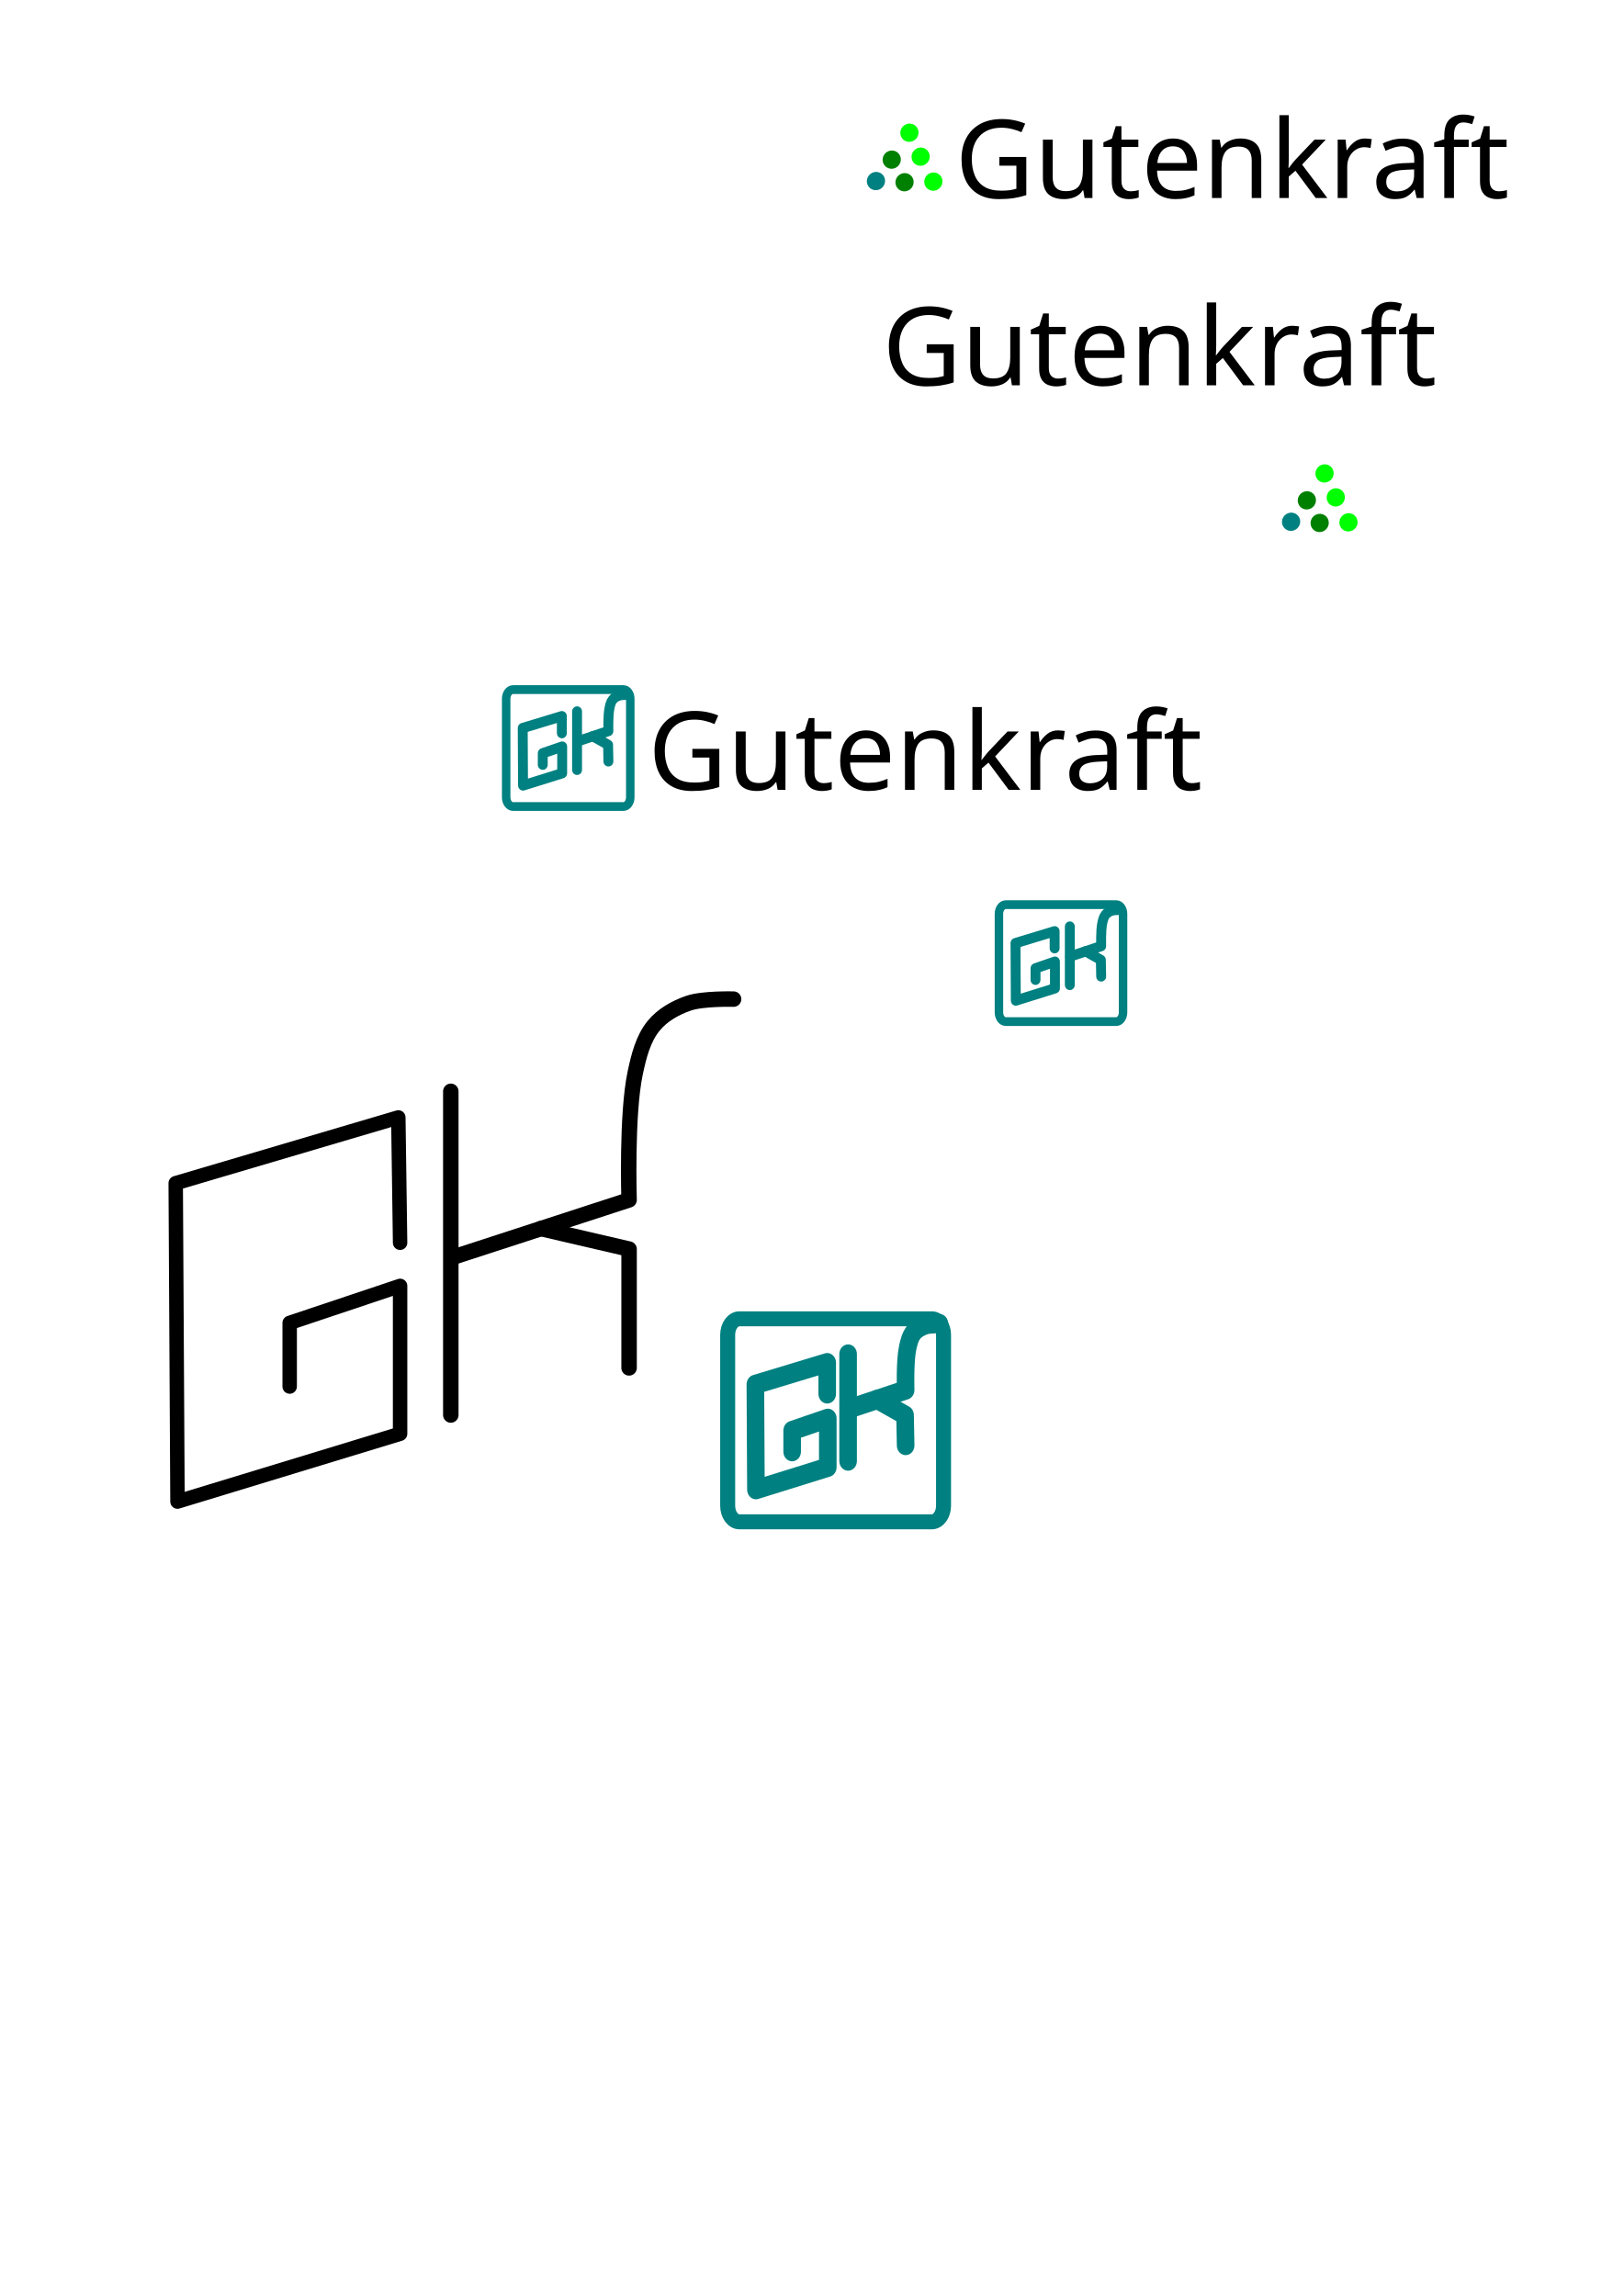
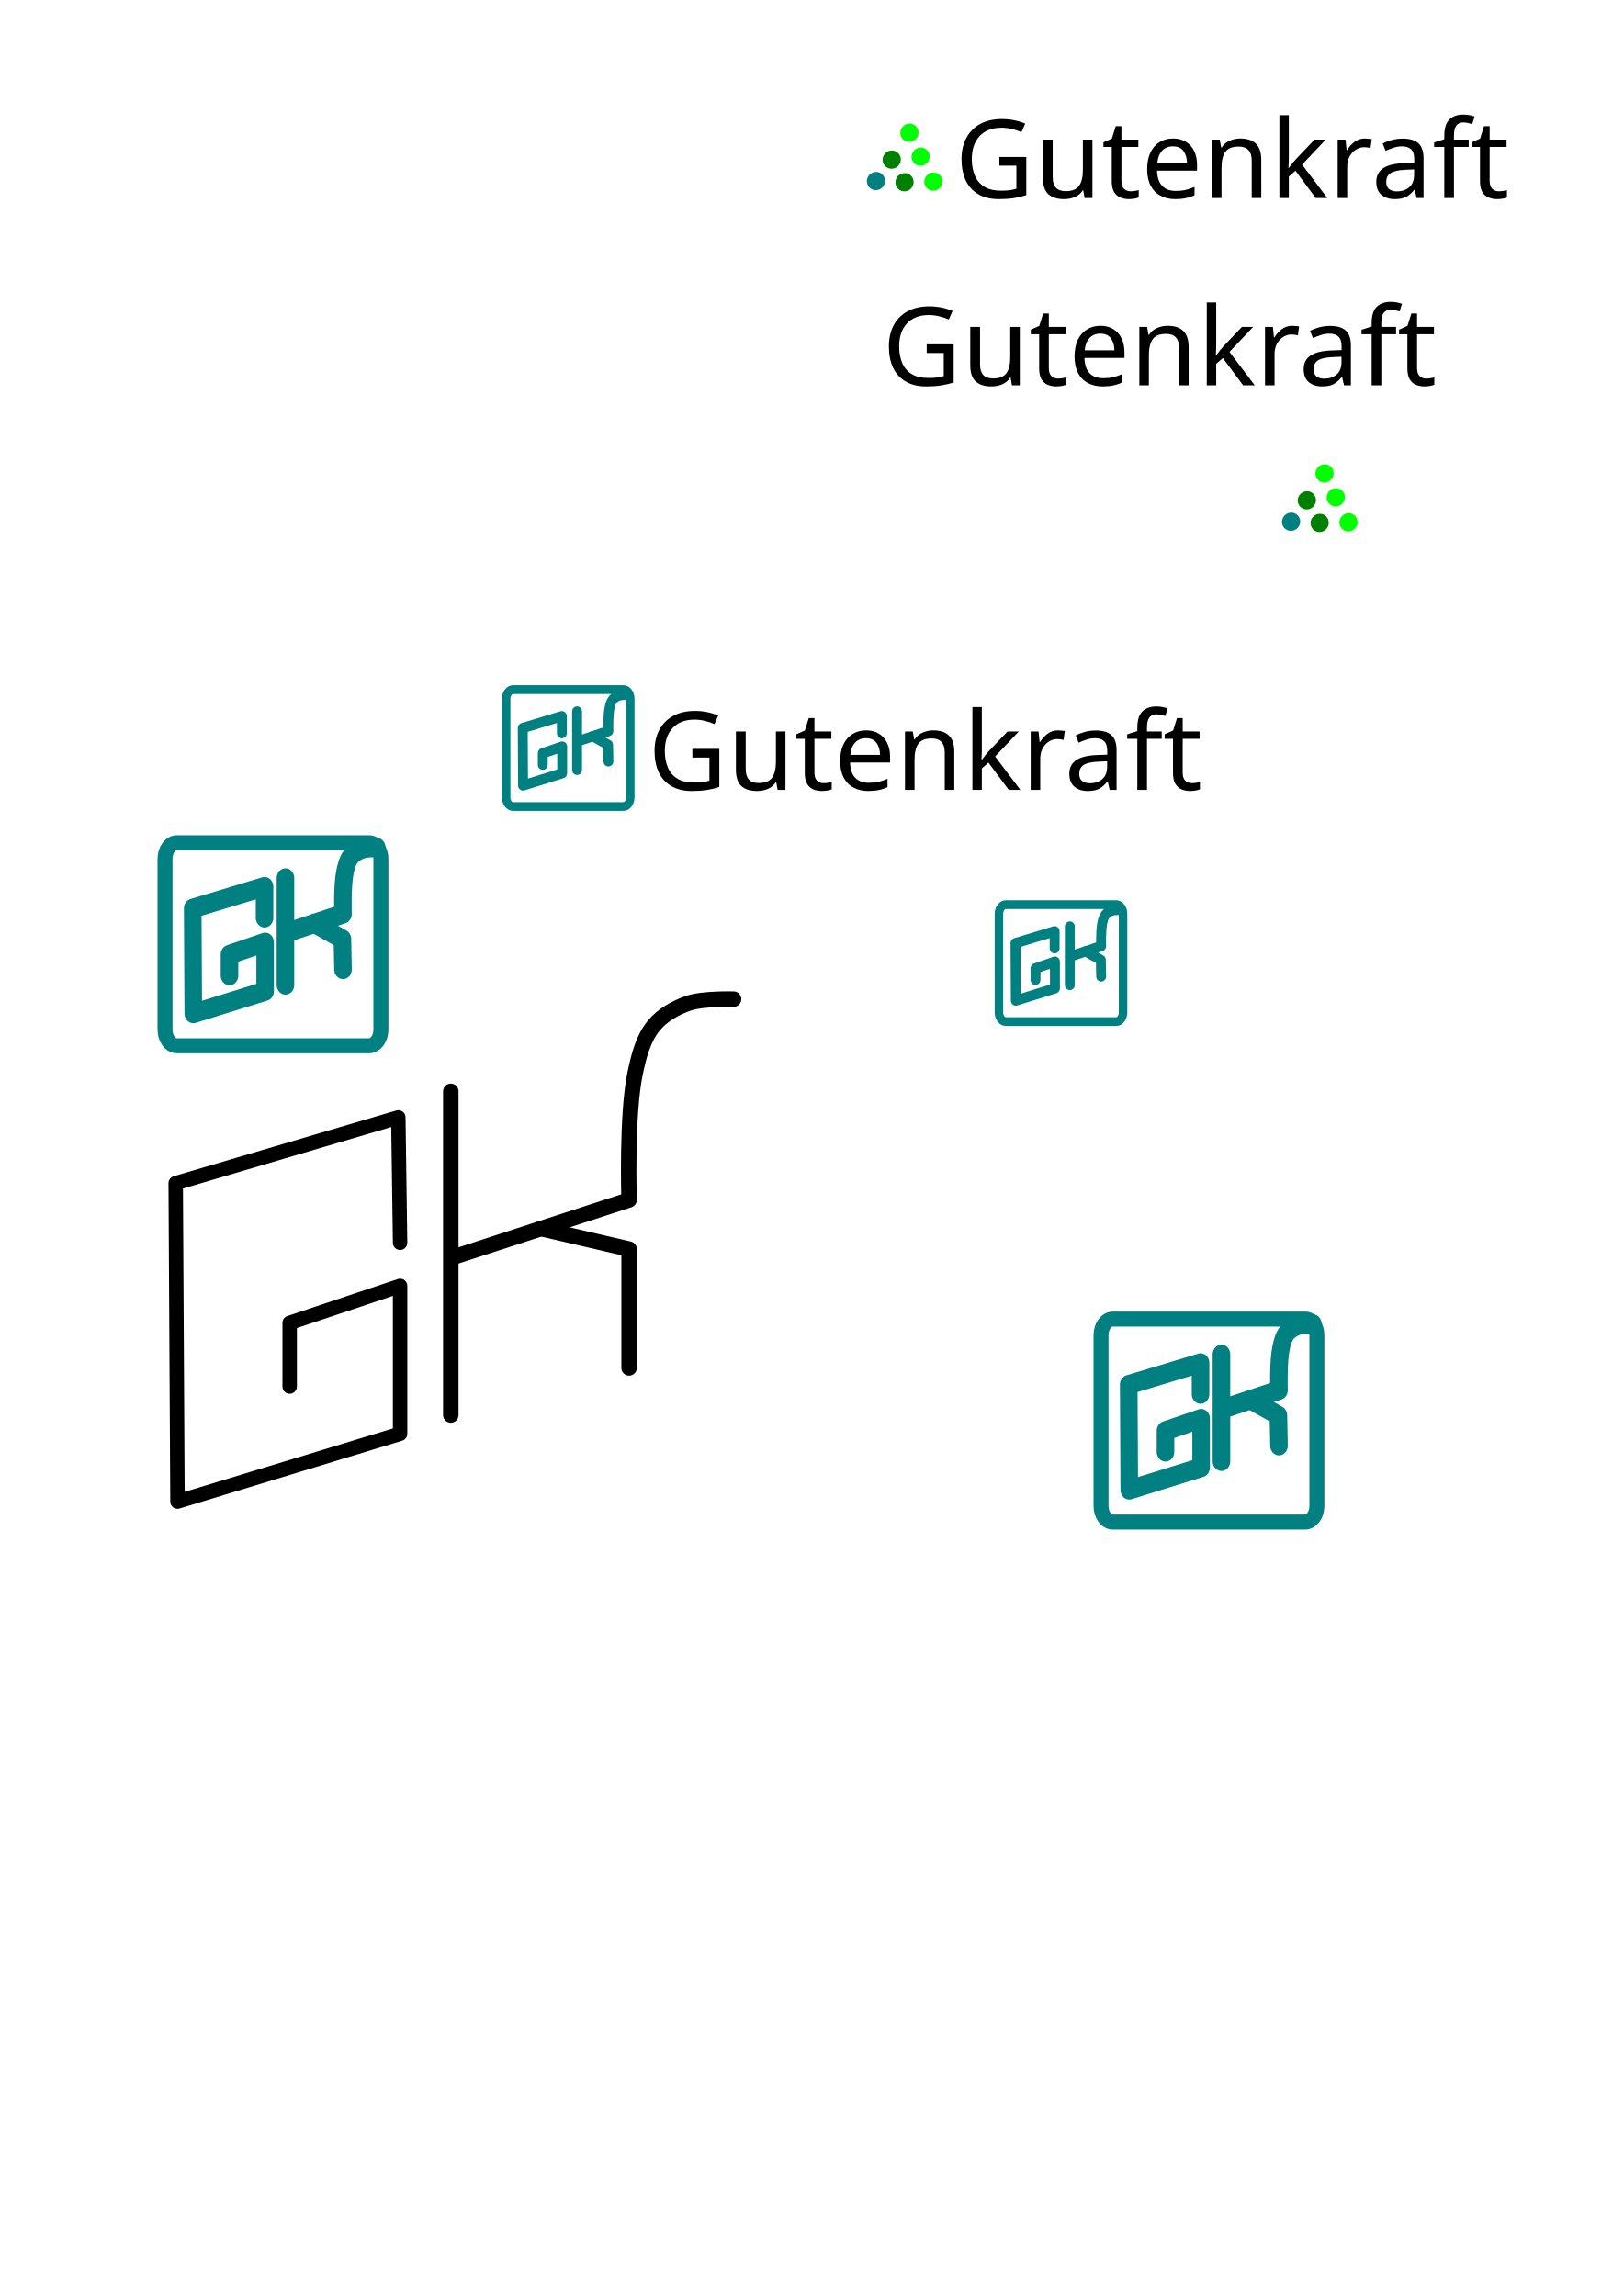
<svg xmlns="http://www.w3.org/2000/svg" width="210mm" height="297mm" viewBox="0 0 210 297" version="1.1" id="svg8">
  <defs id="defs2" />
  <g id="layer1">
    <rect id="rect3713" width="87.722" height="25.442" x="32.068" y="25.883" style="stroke-width:0.265;fill:none" />
    <g id="g3846">
      <text id="text3717" y="25.618" x="123.5" style="font-style:normal;font-variant:normal;font-weight:normal;font-stretch:normal;font-size:14.111px;line-height:1.25;font-family:Rockwell;-inkscape-font-specification:Rockwell;letter-spacing:0px;word-spacing:0px;fill:#000000;fill-opacity:1;stroke:none;stroke-width:0.265" xml:space="preserve">
        <tspan style="font-style:normal;font-variant:normal;font-weight:normal;font-stretch:normal;font-size:14.111px;font-family:Rockwell;-inkscape-font-specification:Rockwell;stroke-width:0.265" y="25.618" x="123.5" id="tspan3715">Gutenkraft</tspan>
      </text>
      <g transform="matrix(0.1727187,-0.09717366,0.09351174,0.1711758,99.66102,14.42158)" id="g3778">
        <circle style="fill:#008080;stroke-width:0.089" id="path3721" cx="38.598" cy="74.477" r="6" />
        <circle style="fill:#008000;stroke-width:0.089" id="path3721-9" cx="54.329" cy="67.226" r="6" />
        <circle style="fill:#00ff00;stroke-width:0.089" id="path3721-8" cx="72.881" cy="57.42" r="6" />
        <circle style="fill:#008000;stroke-width:0.089" id="path3721-3" cx="54.595" cy="84.452" r="6" />
        <circle style="fill:#00ff00;stroke-width:0.089" id="path3721-4" cx="71.821" cy="74.912" r="6" />
        <circle style="fill:#00ff00;stroke-width:0.089" id="path3721-6" cx="71.291" cy="93.463" r="6" />
      </g>
    </g>
    <text xml:space="preserve" style="font-style:normal;font-variant:normal;font-weight:normal;font-stretch:normal;font-size:14.111px;line-height:1.25;font-family:Rockwell;-inkscape-font-specification:Rockwell;letter-spacing:0px;word-spacing:0px;fill:#000000;fill-opacity:1;stroke:none;stroke-width:0.265" x="114.104" y="49.843" id="text3717-9">
      <tspan id="tspan3715-9" x="114.104" y="49.843" style="font-style:normal;font-variant:normal;font-weight:normal;font-stretch:normal;font-size:14.111px;font-family:Rockwell;-inkscape-font-specification:Rockwell;stroke-width:0.265">Gutenkraft</tspan>
    </text>
    <g id="g3778-2" transform="matrix(0.1727187,-0.09717366,0.09351174,0.1711758,153.3506,58.4948)">
      <circle r="6" cy="74.477" cx="38.598" id="path3721-5" style="fill:#008080;stroke-width:0.089" />
      <circle r="6" cy="67.226" cx="54.329" id="path3721-9-4" style="fill:#008000;stroke-width:0.089" />
      <circle r="6" cy="57.42" cx="72.881" id="path3721-8-6" style="fill:#00ff00;stroke-width:0.089" />
      <circle r="6" cy="84.452" cx="54.595" id="path3721-3-8" style="fill:#008000;stroke-width:0.089" />
      <circle r="6" cy="74.912" cx="71.821" id="path3721-4-6" style="fill:#00ff00;stroke-width:0.089" />
      <circle r="6" cy="93.463" cx="71.291" id="path3721-6-8" style="fill:#00ff00;stroke-width:0.089" />
    </g>
    <g id="g4606" transform="translate(-50.61918,9.010743)">
      <path id="path4574" d="m 102.365,151.745 -0.23,-16.21 -28.79,8.503 0.23,41.189 28.79,-8.769 1e-5,-19.133 -14.28,4.783 2e-6,8.238" style="fill:none;stroke:#000000;stroke-width:1.867;stroke-linecap:round;stroke-linejoin:round;stroke-miterlimit:4;stroke-dasharray:none;stroke-opacity:1" />
      <g id="g4599">
        <path style="fill:none;stroke:#000000;stroke-width:2;stroke-linecap:round;stroke-linejoin:miter;stroke-miterlimit:4;stroke-dasharray:none;stroke-opacity:1" d="m 108.924,132.156 v 41.873" id="path4576" />
        <path style="fill:none;stroke:#000000;stroke-width:2;stroke-linecap:round;stroke-linejoin:round;stroke-miterlimit:4;stroke-dasharray:none;stroke-opacity:1" d="m 109.189,153.623 22.792,-7.421 c 0,0 -0.352,-11.069 0.795,-16.431 0.456,-2.134 1.005,-4.405 2.385,-6.096 1.131,-1.386 2.815,-2.331 4.505,-2.915 1.845,-0.637 5.83,-0.53 5.83,-0.53" id="path4578" />
        <path style="fill:none;stroke:#000000;stroke-width:2;stroke-linecap:round;stroke-linejoin:round;stroke-miterlimit:4;stroke-dasharray:none;stroke-opacity:1" d="m 120.585,149.913 11.396,2.65 v 15.371" id="path4580" />
      </g>
    </g>
-     <g transform="translate(66.43639,79.55566)" id="g4670-8">
-       <rect rx="1.523" ry="2.08" y="91.041" x="27.677" height="26.26" width="27.919" id="rect60-0" style="fill:none;stroke:#008080;stroke-width:1.939;stroke-miterlimit:4;stroke-dasharray:none;stroke-opacity:1" />
-       <g transform="matrix(0.9636501,0,0,1.062354,-59.07017,-9.537919)" id="g4662-1">
-         <path style="fill:none;stroke:#008080;stroke-width:2.36;stroke-linecap:round;stroke-linejoin:round;stroke-miterlimit:4;stroke-dasharray:none;stroke-opacity:1" d="m 103.377,103.809 0.001,-3.788 -9.643,2.644 0.077,12.806 9.643,-2.726 v -5.949 l -4.783,1.487 1.2e-5,2.561" id="path4574-7-0" />
-         <path style="fill:none;stroke:#008080;stroke-width:2.36;stroke-linecap:round;stroke-linejoin:miter;stroke-miterlimit:4;stroke-dasharray:none;stroke-opacity:1" d="m 106.182,98.97 v 13.019" id="path4576-6-4" />
-         <path style="fill:none;stroke:#008080;stroke-width:2.36;stroke-linecap:round;stroke-linejoin:round;stroke-miterlimit:4;stroke-dasharray:none;stroke-opacity:1" d="m 106.271,105.644 7.634,-2.307 c 0,0 -0.118,-3.442 0.266,-5.109 0.153,-0.663 0.337,-1.37 0.799,-1.895 0.379,-0.431 0.943,-0.725 1.509,-0.906 0.618,-0.198 1.953,-0.165 1.953,-0.165" id="path4578-1-1" />
-         <path style="fill:none;stroke:#008080;stroke-width:2.36;stroke-linecap:round;stroke-linejoin:round;stroke-miterlimit:4;stroke-dasharray:none;stroke-opacity:1" d="m 110.088,104.491 3.739,1.919 0.078,3.684" id="path4580-7-9" />
-       </g>
-     </g>
    <g id="g4820">
      <g transform="matrix(0.9337901,0,0,0.9644539,4.871182,2.8032)" id="g4750">
        <rect style="fill:none;stroke:#008080;stroke-width:1.175;stroke-miterlimit:4;stroke-dasharray:none;stroke-opacity:1" id="rect60" width="17.19" height="15.679" x="64.89" y="89.584" ry="1.242" rx="0.938" />
        <path style="fill:none;stroke:#008080;stroke-width:1.372;stroke-linecap:round;stroke-linejoin:round;stroke-miterlimit:4;stroke-dasharray:none;stroke-opacity:1" d="m 72.603,95.428 5.62e-4,-2.28 -5.42,1.591 0.043,7.706 5.42,-1.641 v -3.579 l -2.689,0.895 6e-6,1.541" id="path4574-7" />
        <path style="fill:none;stroke:#008080;stroke-width:1.372;stroke-linecap:round;stroke-linejoin:miter;stroke-miterlimit:4;stroke-dasharray:none;stroke-opacity:1" d="m 74.708,92.516 v 7.834" id="path4576-6" />
        <path style="fill:none;stroke:#008080;stroke-width:1.372;stroke-linecap:round;stroke-linejoin:round;stroke-miterlimit:4;stroke-dasharray:none;stroke-opacity:1" d="m 74.758,96.532 4.291,-1.388 c 0,0 -0.066,-2.071 0.15,-3.074 0.086,-0.399 0.189,-0.824 0.449,-1.14 0.213,-0.259 0.53,-0.436 0.848,-0.545 0.347,-0.119 1.098,-0.099 1.098,-0.099" id="path4578-1" />
        <path style="fill:none;stroke:#008080;stroke-width:1.372;stroke-linecap:round;stroke-linejoin:round;stroke-miterlimit:4;stroke-dasharray:none;stroke-opacity:1" d="m 76.904,95.838 2.102,1.155 0.044,2.217" id="path4580-7" />
      </g>
      <text id="text3717-9-9" y="102.179" x="83.797" style="font-style:normal;font-variant:normal;font-weight:normal;font-stretch:normal;font-size:14.111px;line-height:1.25;font-family:Rockwell;-inkscape-font-specification:Rockwell;letter-spacing:0px;word-spacing:0px;fill:#000000;fill-opacity:1;stroke:none;stroke-width:0.265" xml:space="preserve">
        <tspan style="font-style:normal;font-variant:normal;font-weight:normal;font-stretch:normal;font-size:14.111px;font-family:Rockwell;-inkscape-font-specification:Rockwell;stroke-width:0.265" y="102.179" x="83.797" id="tspan3715-9-9">Gutenkraft</tspan>
      </text>
    </g>
    <g id="g4750-1" transform="matrix(0.9337901,0,0,0.9644538,68.60295,30.62513)">
      <rect rx="0.938" ry="1.242" y="89.584" x="64.89" height="15.679" width="17.19" id="rect60-1" style="fill:none;stroke:#008080;stroke-width:1.175;stroke-miterlimit:4;stroke-dasharray:none;stroke-opacity:1" />
      <path id="path4574-7-8" d="m 72.603,95.428 5.62e-4,-2.28 -5.42,1.591 0.043,7.706 5.42,-1.641 v -3.579 l -2.689,0.895 6e-6,1.541" style="fill:none;stroke:#008080;stroke-width:1.372;stroke-linecap:round;stroke-linejoin:round;stroke-miterlimit:4;stroke-dasharray:none;stroke-opacity:1" />
      <path id="path4576-6-0" d="m 74.708,92.516 v 7.834" style="fill:none;stroke:#008080;stroke-width:1.372;stroke-linecap:round;stroke-linejoin:miter;stroke-miterlimit:4;stroke-dasharray:none;stroke-opacity:1" />
      <path id="path4578-1-9" d="m 74.758,96.532 4.291,-1.388 c 0,0 -0.066,-2.071 0.15,-3.074 0.086,-0.399 0.189,-0.824 0.449,-1.14 0.213,-0.259 0.53,-0.436 0.848,-0.545 0.347,-0.119 1.098,-0.099 1.098,-0.099" style="fill:none;stroke:#008080;stroke-width:1.372;stroke-linecap:round;stroke-linejoin:round;stroke-miterlimit:4;stroke-dasharray:none;stroke-opacity:1" />
      <path id="path4580-7-1" d="m 76.904,95.838 2.102,1.155 0.044,2.217" style="fill:none;stroke:#008080;stroke-width:1.372;stroke-linecap:round;stroke-linejoin:round;stroke-miterlimit:4;stroke-dasharray:none;stroke-opacity:1" />
    </g>
+     <g id="g913">
+       <g id="g4670-8" transform="translate(114.7234,79.58855)">
+         <rect style="fill:none;stroke:#008080;stroke-width:1.939;stroke-miterlimit:4;stroke-dasharray:none;stroke-opacity:1" id="rect60-0" width="27.919" height="26.26" x="27.677" y="91.041" ry="2.08" rx="1.523" />
+         <g id="g4662-1" transform="matrix(0.9636501,0,0,1.062354,-59.07017,-9.537919)">
+           <path id="path4574-7-0" d="m 103.377,103.809 0.001,-3.788 -9.643,2.644 0.077,12.806 9.643,-2.726 v -5.949 l -4.783,1.487 1.2e-5,2.561" style="fill:none;stroke:#008080;stroke-width:2.36;stroke-linecap:round;stroke-linejoin:round;stroke-miterlimit:4;stroke-dasharray:none;stroke-opacity:1" />
+           <path id="path4576-6-4" d="m 106.182,98.97 v 13.019" style="fill:none;stroke:#008080;stroke-width:2.36;stroke-linecap:round;stroke-linejoin:miter;stroke-miterlimit:4;stroke-dasharray:none;stroke-opacity:1" />
+           <path id="path4578-1-1" d="m 106.271,105.644 7.634,-2.307 c 0,0 -0.118,-3.442 0.266,-5.109 0.153,-0.663 0.337,-1.37 0.799,-1.895 0.379,-0.431 0.943,-0.725 1.509,-0.906 0.618,-0.198 1.953,-0.165 1.953,-0.165" style="fill:none;stroke:#008080;stroke-width:2.36;stroke-linecap:round;stroke-linejoin:round;stroke-miterlimit:4;stroke-dasharray:none;stroke-opacity:1" />
+           <path id="path4580-7-9" d="m 110.088,104.491 3.739,1.919 0.078,3.684" style="fill:none;stroke:#008080;stroke-width:2.36;stroke-linecap:round;stroke-linejoin:round;stroke-miterlimit:4;stroke-dasharray:none;stroke-opacity:1" />
+         </g>
+       </g>
+       <circle r="22" cy="183.648" cx="156.592" id="path870" style="fill:none;fill-opacity:0.211;stroke:#008080;stroke-width:0;stroke-linecap:round;stroke-linejoin:round;stroke-miterlimit:4;stroke-dasharray:none;stroke-opacity:1" />
+     </g>
+     <g transform="translate(-6.332644,17.97508)" id="g4670-8-7">
+       <rect rx="1.523" ry="2.08" y="91.041" x="27.677" height="26.26" width="27.919" id="rect60-0-2" style="fill:none;stroke:#008080;stroke-width:1.939;stroke-miterlimit:4;stroke-dasharray:none;stroke-opacity:1" />
+       <g transform="matrix(0.9636501,0,0,1.062354,-59.07017,-9.537919)" id="g4662-1-8">
+         <path style="fill:none;stroke:#008080;stroke-width:2.36;stroke-linecap:round;stroke-linejoin:round;stroke-miterlimit:4;stroke-dasharray:none;stroke-opacity:1" d="m 103.377,103.809 0.001,-3.788 -9.643,2.644 0.077,12.806 9.643,-2.726 v -5.949 l -4.783,1.487 1.2e-5,2.561" id="path4574-7-0-7" />
+         <path style="fill:none;stroke:#008080;stroke-width:2.36;stroke-linecap:round;stroke-linejoin:miter;stroke-miterlimit:4;stroke-dasharray:none;stroke-opacity:1" d="m 106.182,98.97 v 13.019" id="path4576-6-4-1" />
+         <path style="fill:none;stroke:#008080;stroke-width:2.36;stroke-linecap:round;stroke-linejoin:round;stroke-miterlimit:4;stroke-dasharray:none;stroke-opacity:1" d="m 106.271,105.644 7.634,-2.307 c 0,0 -0.118,-3.442 0.266,-5.109 0.153,-0.663 0.337,-1.37 0.799,-1.895 0.379,-0.431 0.943,-0.725 1.509,-0.906 0.618,-0.198 1.953,-0.165 1.953,-0.165" id="path4578-1-1-5" />
+         <path style="fill:none;stroke:#008080;stroke-width:2.36;stroke-linecap:round;stroke-linejoin:round;stroke-miterlimit:4;stroke-dasharray:none;stroke-opacity:1" d="m 110.088,104.491 3.739,1.919 0.078,3.684" id="path4580-7-9-8" />
+       </g>
+     </g>
  </g>
</svg>
